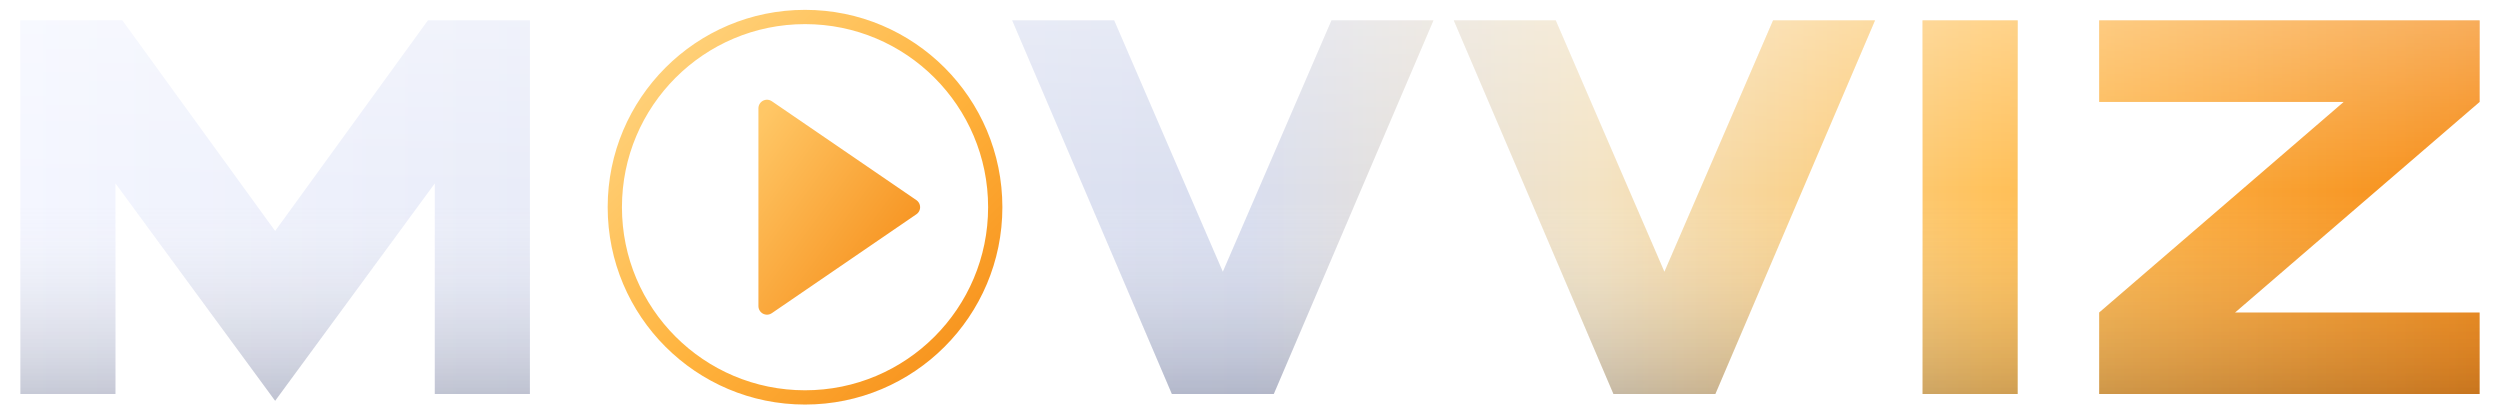
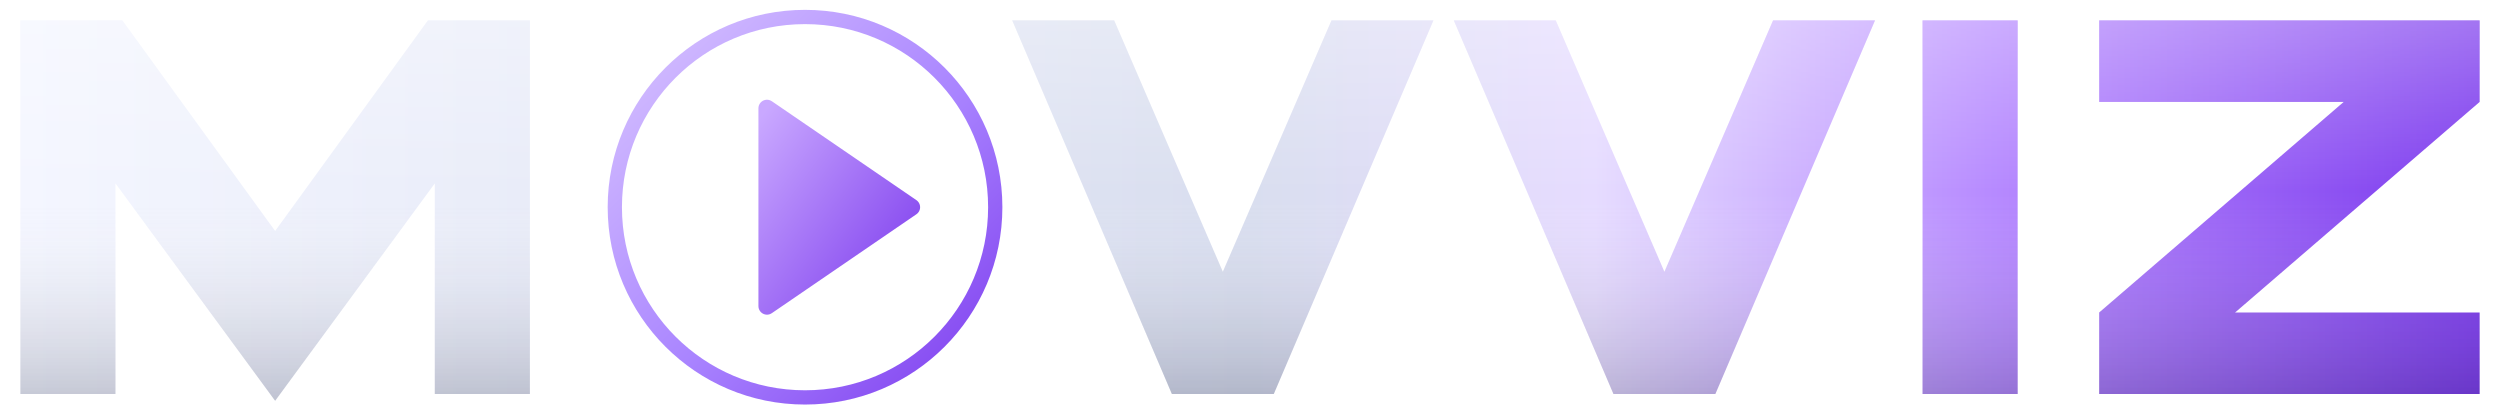
<svg xmlns="http://www.w3.org/2000/svg" viewBox="-6 -6 736 122" role="img" aria-label="Movviz">
  <defs>
    <linearGradient id="c-word" gradientUnits="userSpaceOnUse" x1="0" y1="0" x2="724" y2="0">
      <stop offset="0" stop-color="#f4f6ff" />
      <stop offset=".5" stop-color="#d9deef" />
-       <stop offset=".64" stop-color="#f3e3c4" />
-       <stop offset=".8" stop-color="#ffc25c" />
-       <stop offset="1" stop-color="#f58a14" />
+       <stop offset=".64" stop-color="#e6dcff" />
+       <stop offset=".8" stop-color="#b78bff" />
+       <stop offset="1" stop-color="#7c3aed" />
    </linearGradient>
    <linearGradient id="c-shade" x1="0" y1="0" x2="0" y2="1">
      <stop offset="0" stop-color="#fff" stop-opacity=".30" />
      <stop offset=".45" stop-color="#fff" stop-opacity="0" />
      <stop offset="1" stop-color="#1a1f3a" stop-opacity=".22" />
    </linearGradient>
    <linearGradient id="c-ring" x1="0" y1="0" x2="1" y2="1">
-       <stop offset="0" stop-color="#ffd98a" />
-       <stop offset=".55" stop-color="#ffb33d" />
-       <stop offset="1" stop-color="#f58a14" />
+       <stop offset="0" stop-color="#d9c6ff" />
+       <stop offset=".55" stop-color="#a984ff" />
+       <stop offset="1" stop-color="#7c3aed" />
    </linearGradient>
    <linearGradient id="c-play" x1="0" y1="0" x2="1" y2="1">
-       <stop offset="0" stop-color="#ffc766" />
-       <stop offset="1" stop-color="#f58a14" />
+       <stop offset="0" stop-color="#c9a8ff" />
+       <stop offset="1" stop-color="#7c3aed" />
    </linearGradient>
  </defs>
  <g fill="url(#c-word)">
    <path d="M0 110V0H30L75 62L120 0H150V110H122V48L75 112L28 48V110ZM292 0H322L354 74L386 0H416L369 110H339ZM422 0H452L484 74L516 0H546L499 110H469ZM560 0H588V110H560ZM612 0H724V24L652 86H724V110H612V86L684 24H612Z" />
  </g>
  <g fill="url(#c-shade)">
    <path d="M0 110V0H30L75 62L120 0H150V110H122V48L75 112L28 48V110ZM292 0H322L354 74L386 0H416L369 110H339ZM422 0H452L484 74L516 0H546L499 110H469ZM560 0H588V110H560ZM612 0H724V24L652 86H724V110H612V86L684 24H612Z" />
  </g>
  <circle cx="231" cy="55" r="56" fill="none" stroke="url(#c-ring)" stroke-width="4.2" />
  <path fill="url(#c-play)" d="M219.8 25.88L262.36 55L219.8 84.12Z" stroke="url(#c-play)" stroke-width="5.04" stroke-linejoin="round" />
</svg>
